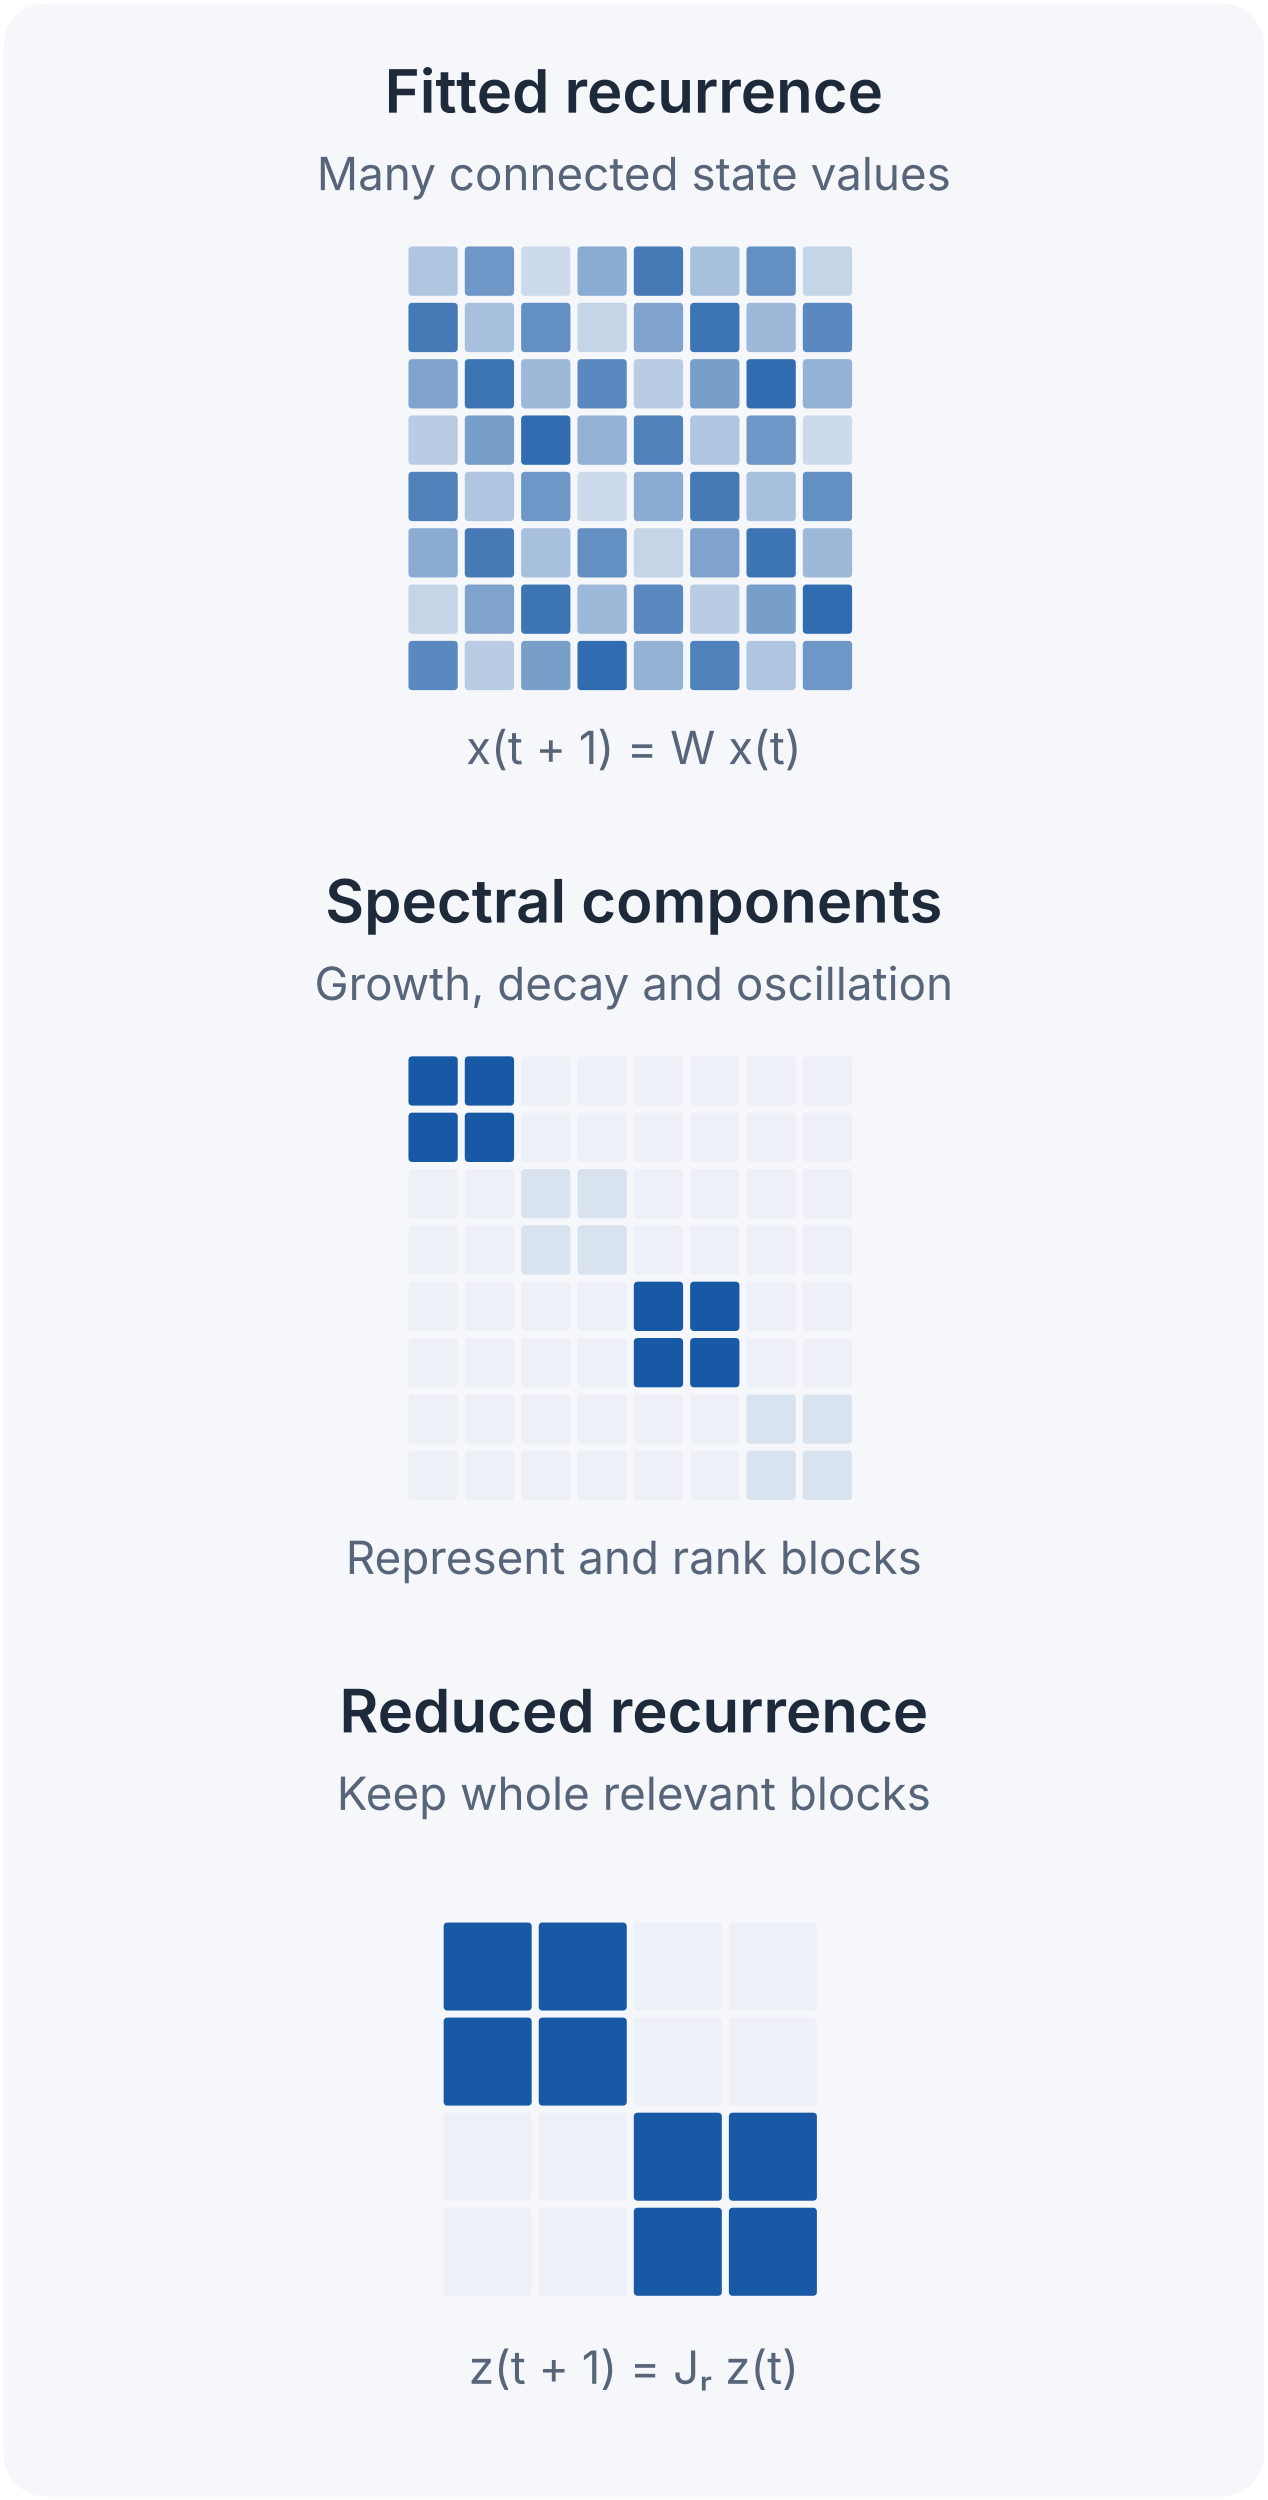
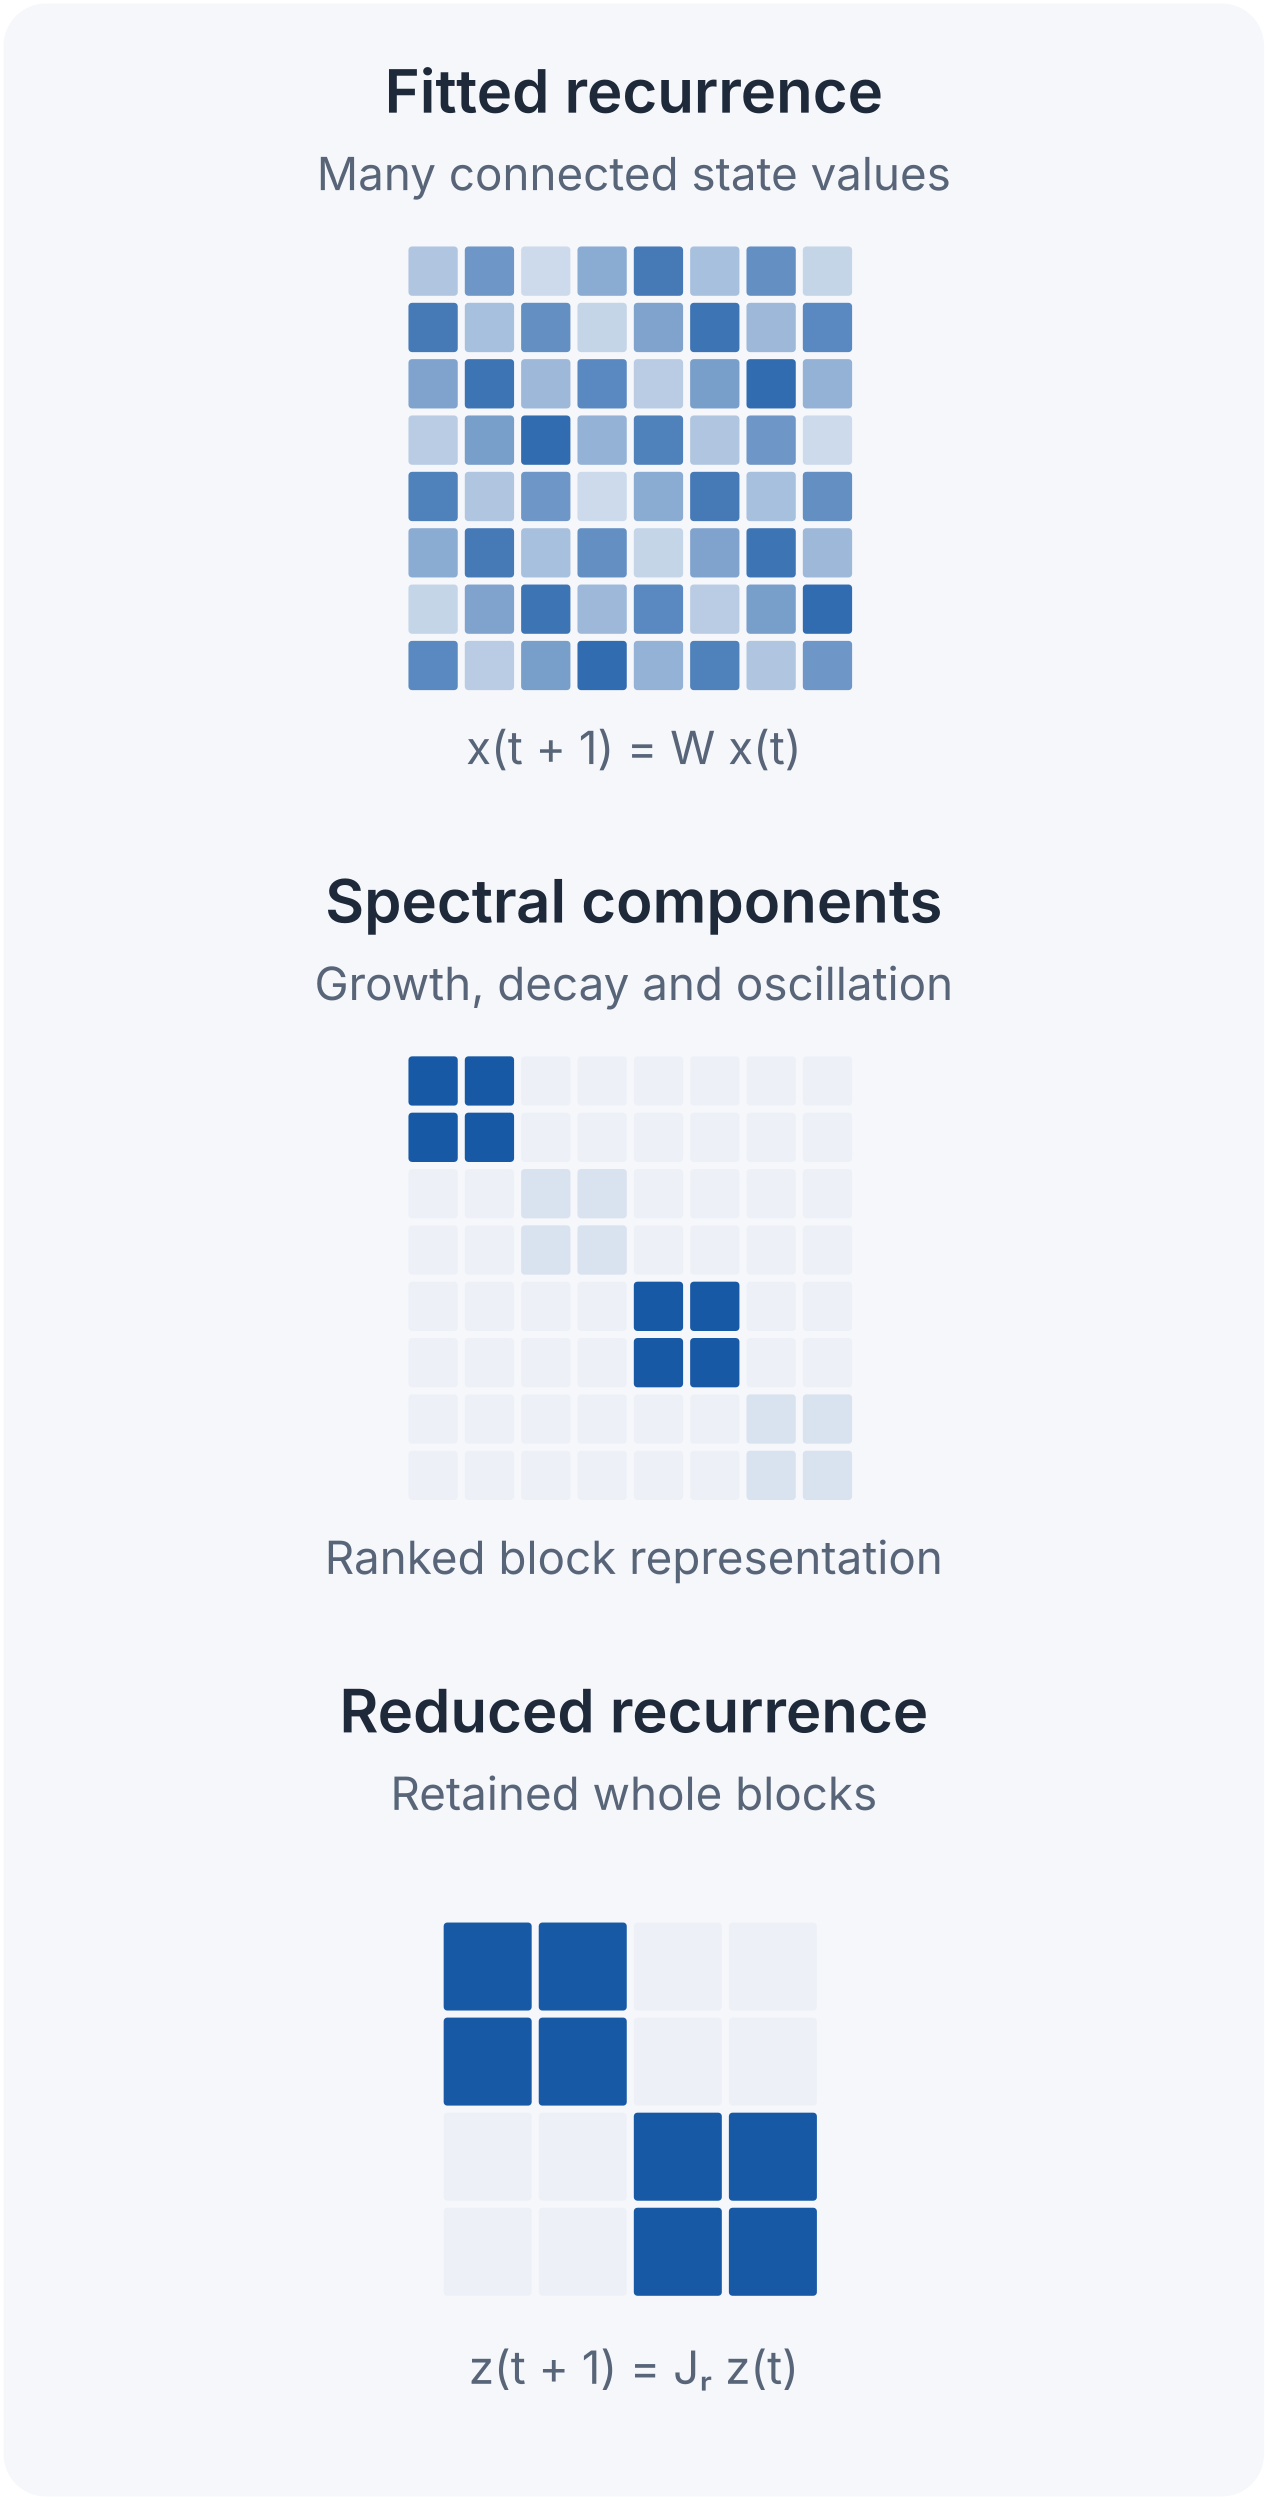
<svg xmlns="http://www.w3.org/2000/svg" viewBox="0 0 360 710" width="360" height="710" role="img">
  <style>text{font-family:system-ui,-apple-system,sans-serif;fill:#1e2939}.label{font-size:17px;font-weight:600}.small{font-size:13px;fill:#586578}</style>
  <rect x="1" y="1" width="358" height="708" rx="12" fill="#f5f7fb" />
  <text x="180" y="32" text-anchor="middle" class="label">Fitted recurrence</text>
  <text x="180" y="54" text-anchor="middle" class="small">Many connected state values</text>
  <rect x="116" y="70" width="14" height="14" rx="1" fill="#1859a6" opacity="0.31" />
  <rect x="132" y="70" width="14" height="14" rx="1" fill="#1859a6" opacity="0.61" />
  <rect x="148" y="70" width="14" height="14" rx="1" fill="#1859a6" opacity="0.18" />
  <rect x="164" y="70" width="14" height="14" rx="1" fill="#1859a6" opacity="0.48" />
  <rect x="180" y="70" width="14" height="14" rx="1" fill="#1859a6" opacity="0.79" />
  <rect x="196" y="70" width="14" height="14" rx="1" fill="#1859a6" opacity="0.35" />
  <rect x="212" y="70" width="14" height="14" rx="1" fill="#1859a6" opacity="0.66" />
  <rect x="228" y="70" width="14" height="14" rx="1" fill="#1859a6" opacity="0.22" />
  <rect x="116" y="86" width="14" height="14" rx="1" fill="#1859a6" opacity="0.79" />
  <rect x="132" y="86" width="14" height="14" rx="1" fill="#1859a6" opacity="0.35" />
  <rect x="148" y="86" width="14" height="14" rx="1" fill="#1859a6" opacity="0.66" />
  <rect x="164" y="86" width="14" height="14" rx="1" fill="#1859a6" opacity="0.22" />
  <rect x="180" y="86" width="14" height="14" rx="1" fill="#1859a6" opacity="0.53" />
  <rect x="196" y="86" width="14" height="14" rx="1" fill="#1859a6" opacity="0.83" />
  <rect x="212" y="86" width="14" height="14" rx="1" fill="#1859a6" opacity="0.40" />
  <rect x="228" y="86" width="14" height="14" rx="1" fill="#1859a6" opacity="0.70" />
  <rect x="116" y="102" width="14" height="14" rx="1" fill="#1859a6" opacity="0.53" />
  <rect x="132" y="102" width="14" height="14" rx="1" fill="#1859a6" opacity="0.83" />
  <rect x="148" y="102" width="14" height="14" rx="1" fill="#1859a6" opacity="0.40" />
  <rect x="164" y="102" width="14" height="14" rx="1" fill="#1859a6" opacity="0.70" />
  <rect x="180" y="102" width="14" height="14" rx="1" fill="#1859a6" opacity="0.27" />
  <rect x="196" y="102" width="14" height="14" rx="1" fill="#1859a6" opacity="0.57" />
  <rect x="212" y="102" width="14" height="14" rx="1" fill="#1859a6" opacity="0.88" />
  <rect x="228" y="102" width="14" height="14" rx="1" fill="#1859a6" opacity="0.44" />
  <rect x="116" y="118" width="14" height="14" rx="1" fill="#1859a6" opacity="0.27" />
  <rect x="132" y="118" width="14" height="14" rx="1" fill="#1859a6" opacity="0.57" />
  <rect x="148" y="118" width="14" height="14" rx="1" fill="#1859a6" opacity="0.88" />
  <rect x="164" y="118" width="14" height="14" rx="1" fill="#1859a6" opacity="0.44" />
  <rect x="180" y="118" width="14" height="14" rx="1" fill="#1859a6" opacity="0.75" />
  <rect x="196" y="118" width="14" height="14" rx="1" fill="#1859a6" opacity="0.31" />
  <rect x="212" y="118" width="14" height="14" rx="1" fill="#1859a6" opacity="0.61" />
  <rect x="228" y="118" width="14" height="14" rx="1" fill="#1859a6" opacity="0.18" />
  <rect x="116" y="134" width="14" height="14" rx="1" fill="#1859a6" opacity="0.75" />
  <rect x="132" y="134" width="14" height="14" rx="1" fill="#1859a6" opacity="0.31" />
  <rect x="148" y="134" width="14" height="14" rx="1" fill="#1859a6" opacity="0.61" />
  <rect x="164" y="134" width="14" height="14" rx="1" fill="#1859a6" opacity="0.18" />
  <rect x="180" y="134" width="14" height="14" rx="1" fill="#1859a6" opacity="0.48" />
  <rect x="196" y="134" width="14" height="14" rx="1" fill="#1859a6" opacity="0.79" />
  <rect x="212" y="134" width="14" height="14" rx="1" fill="#1859a6" opacity="0.35" />
  <rect x="228" y="134" width="14" height="14" rx="1" fill="#1859a6" opacity="0.66" />
  <rect x="116" y="150" width="14" height="14" rx="1" fill="#1859a6" opacity="0.48" />
  <rect x="132" y="150" width="14" height="14" rx="1" fill="#1859a6" opacity="0.79" />
  <rect x="148" y="150" width="14" height="14" rx="1" fill="#1859a6" opacity="0.35" />
  <rect x="164" y="150" width="14" height="14" rx="1" fill="#1859a6" opacity="0.66" />
  <rect x="180" y="150" width="14" height="14" rx="1" fill="#1859a6" opacity="0.22" />
  <rect x="196" y="150" width="14" height="14" rx="1" fill="#1859a6" opacity="0.53" />
  <rect x="212" y="150" width="14" height="14" rx="1" fill="#1859a6" opacity="0.83" />
  <rect x="228" y="150" width="14" height="14" rx="1" fill="#1859a6" opacity="0.40" />
  <rect x="116" y="166" width="14" height="14" rx="1" fill="#1859a6" opacity="0.22" />
  <rect x="132" y="166" width="14" height="14" rx="1" fill="#1859a6" opacity="0.53" />
  <rect x="148" y="166" width="14" height="14" rx="1" fill="#1859a6" opacity="0.83" />
  <rect x="164" y="166" width="14" height="14" rx="1" fill="#1859a6" opacity="0.40" />
  <rect x="180" y="166" width="14" height="14" rx="1" fill="#1859a6" opacity="0.70" />
  <rect x="196" y="166" width="14" height="14" rx="1" fill="#1859a6" opacity="0.27" />
  <rect x="212" y="166" width="14" height="14" rx="1" fill="#1859a6" opacity="0.57" />
  <rect x="228" y="166" width="14" height="14" rx="1" fill="#1859a6" opacity="0.88" />
  <rect x="116" y="182" width="14" height="14" rx="1" fill="#1859a6" opacity="0.70" />
  <rect x="132" y="182" width="14" height="14" rx="1" fill="#1859a6" opacity="0.27" />
  <rect x="148" y="182" width="14" height="14" rx="1" fill="#1859a6" opacity="0.57" />
  <rect x="164" y="182" width="14" height="14" rx="1" fill="#1859a6" opacity="0.88" />
  <rect x="180" y="182" width="14" height="14" rx="1" fill="#1859a6" opacity="0.44" />
  <rect x="196" y="182" width="14" height="14" rx="1" fill="#1859a6" opacity="0.75" />
  <rect x="212" y="182" width="14" height="14" rx="1" fill="#1859a6" opacity="0.31" />
  <rect x="228" y="182" width="14" height="14" rx="1" fill="#1859a6" opacity="0.61" />
  <text x="180" y="217" text-anchor="middle" class="small">x(t + 1) = W x(t)</text>
  <text x="180" y="262" text-anchor="middle" class="label">Spectral components</text>
  <text x="180" y="284" text-anchor="middle" class="small">Growth, decay and oscillation</text>
  <rect x="116" y="300" width="14" height="14" rx="1" fill="#1859a6" />
  <rect x="132" y="300" width="14" height="14" rx="1" fill="#1859a6" />
  <rect x="148" y="300" width="14" height="14" rx="1" fill="#edf1f7" />
  <rect x="164" y="300" width="14" height="14" rx="1" fill="#edf1f7" />
  <rect x="180" y="300" width="14" height="14" rx="1" fill="#edf1f7" />
  <rect x="196" y="300" width="14" height="14" rx="1" fill="#edf1f7" />
  <rect x="212" y="300" width="14" height="14" rx="1" fill="#edf1f7" />
  <rect x="228" y="300" width="14" height="14" rx="1" fill="#edf1f7" />
  <rect x="116" y="316" width="14" height="14" rx="1" fill="#1859a6" />
  <rect x="132" y="316" width="14" height="14" rx="1" fill="#1859a6" />
  <rect x="148" y="316" width="14" height="14" rx="1" fill="#edf1f7" />
  <rect x="164" y="316" width="14" height="14" rx="1" fill="#edf1f7" />
  <rect x="180" y="316" width="14" height="14" rx="1" fill="#edf1f7" />
  <rect x="196" y="316" width="14" height="14" rx="1" fill="#edf1f7" />
  <rect x="212" y="316" width="14" height="14" rx="1" fill="#edf1f7" />
  <rect x="228" y="316" width="14" height="14" rx="1" fill="#edf1f7" />
  <rect x="116" y="332" width="14" height="14" rx="1" fill="#edf1f7" />
  <rect x="132" y="332" width="14" height="14" rx="1" fill="#edf1f7" />
  <rect x="148" y="332" width="14" height="14" rx="1" fill="#d9e2ef" />
  <rect x="164" y="332" width="14" height="14" rx="1" fill="#d9e2ef" />
  <rect x="180" y="332" width="14" height="14" rx="1" fill="#edf1f7" />
  <rect x="196" y="332" width="14" height="14" rx="1" fill="#edf1f7" />
  <rect x="212" y="332" width="14" height="14" rx="1" fill="#edf1f7" />
  <rect x="228" y="332" width="14" height="14" rx="1" fill="#edf1f7" />
  <rect x="116" y="348" width="14" height="14" rx="1" fill="#edf1f7" />
  <rect x="132" y="348" width="14" height="14" rx="1" fill="#edf1f7" />
  <rect x="148" y="348" width="14" height="14" rx="1" fill="#d9e2ef" />
  <rect x="164" y="348" width="14" height="14" rx="1" fill="#d9e2ef" />
  <rect x="180" y="348" width="14" height="14" rx="1" fill="#edf1f7" />
  <rect x="196" y="348" width="14" height="14" rx="1" fill="#edf1f7" />
  <rect x="212" y="348" width="14" height="14" rx="1" fill="#edf1f7" />
  <rect x="228" y="348" width="14" height="14" rx="1" fill="#edf1f7" />
  <rect x="116" y="364" width="14" height="14" rx="1" fill="#edf1f7" />
  <rect x="132" y="364" width="14" height="14" rx="1" fill="#edf1f7" />
  <rect x="148" y="364" width="14" height="14" rx="1" fill="#edf1f7" />
  <rect x="164" y="364" width="14" height="14" rx="1" fill="#edf1f7" />
  <rect x="180" y="364" width="14" height="14" rx="1" fill="#1859a6" />
  <rect x="196" y="364" width="14" height="14" rx="1" fill="#1859a6" />
  <rect x="212" y="364" width="14" height="14" rx="1" fill="#edf1f7" />
  <rect x="228" y="364" width="14" height="14" rx="1" fill="#edf1f7" />
  <rect x="116" y="380" width="14" height="14" rx="1" fill="#edf1f7" />
  <rect x="132" y="380" width="14" height="14" rx="1" fill="#edf1f7" />
  <rect x="148" y="380" width="14" height="14" rx="1" fill="#edf1f7" />
  <rect x="164" y="380" width="14" height="14" rx="1" fill="#edf1f7" />
  <rect x="180" y="380" width="14" height="14" rx="1" fill="#1859a6" />
  <rect x="196" y="380" width="14" height="14" rx="1" fill="#1859a6" />
  <rect x="212" y="380" width="14" height="14" rx="1" fill="#edf1f7" />
  <rect x="228" y="380" width="14" height="14" rx="1" fill="#edf1f7" />
  <rect x="116" y="396" width="14" height="14" rx="1" fill="#edf1f7" />
  <rect x="132" y="396" width="14" height="14" rx="1" fill="#edf1f7" />
  <rect x="148" y="396" width="14" height="14" rx="1" fill="#edf1f7" />
  <rect x="164" y="396" width="14" height="14" rx="1" fill="#edf1f7" />
  <rect x="180" y="396" width="14" height="14" rx="1" fill="#edf1f7" />
  <rect x="196" y="396" width="14" height="14" rx="1" fill="#edf1f7" />
  <rect x="212" y="396" width="14" height="14" rx="1" fill="#d9e2ef" />
  <rect x="228" y="396" width="14" height="14" rx="1" fill="#d9e2ef" />
  <rect x="116" y="412" width="14" height="14" rx="1" fill="#edf1f7" />
  <rect x="132" y="412" width="14" height="14" rx="1" fill="#edf1f7" />
  <rect x="148" y="412" width="14" height="14" rx="1" fill="#edf1f7" />
  <rect x="164" y="412" width="14" height="14" rx="1" fill="#edf1f7" />
  <rect x="180" y="412" width="14" height="14" rx="1" fill="#edf1f7" />
  <rect x="196" y="412" width="14" height="14" rx="1" fill="#edf1f7" />
  <rect x="212" y="412" width="14" height="14" rx="1" fill="#d9e2ef" />
  <rect x="228" y="412" width="14" height="14" rx="1" fill="#d9e2ef" />
-   <text x="180" y="447" text-anchor="middle" class="small">Represent and rank blocks</text>
+   <text x="180" y="447" text-anchor="middle" class="small">Ranked block representation</text>
  <text x="180" y="492" text-anchor="middle" class="label">Reduced recurrence</text>
-   <text x="180" y="514" text-anchor="middle" class="small">Keep whole relevant blocks</text>
+   <text x="180" y="514" text-anchor="middle" class="small">Retained whole blocks</text>
  <rect x="126" y="546" width="25" height="25" rx="1" fill="#1859a6" />
  <rect x="153" y="546" width="25" height="25" rx="1" fill="#1859a6" />
  <rect x="180" y="546" width="25" height="25" rx="1" fill="#edf1f7" />
  <rect x="207" y="546" width="25" height="25" rx="1" fill="#edf1f7" />
  <rect x="126" y="573" width="25" height="25" rx="1" fill="#1859a6" />
  <rect x="153" y="573" width="25" height="25" rx="1" fill="#1859a6" />
  <rect x="180" y="573" width="25" height="25" rx="1" fill="#edf1f7" />
  <rect x="207" y="573" width="25" height="25" rx="1" fill="#edf1f7" />
  <rect x="126" y="600" width="25" height="25" rx="1" fill="#edf1f7" />
  <rect x="153" y="600" width="25" height="25" rx="1" fill="#edf1f7" />
  <rect x="180" y="600" width="25" height="25" rx="1" fill="#1859a6" />
  <rect x="207" y="600" width="25" height="25" rx="1" fill="#1859a6" />
  <rect x="126" y="627" width="25" height="25" rx="1" fill="#edf1f7" />
  <rect x="153" y="627" width="25" height="25" rx="1" fill="#edf1f7" />
  <rect x="180" y="627" width="25" height="25" rx="1" fill="#1859a6" />
  <rect x="207" y="627" width="25" height="25" rx="1" fill="#1859a6" />
  <text x="180" y="677" text-anchor="middle" class="small">z(t + 1) = Jᵣ z(t)</text>
</svg>
